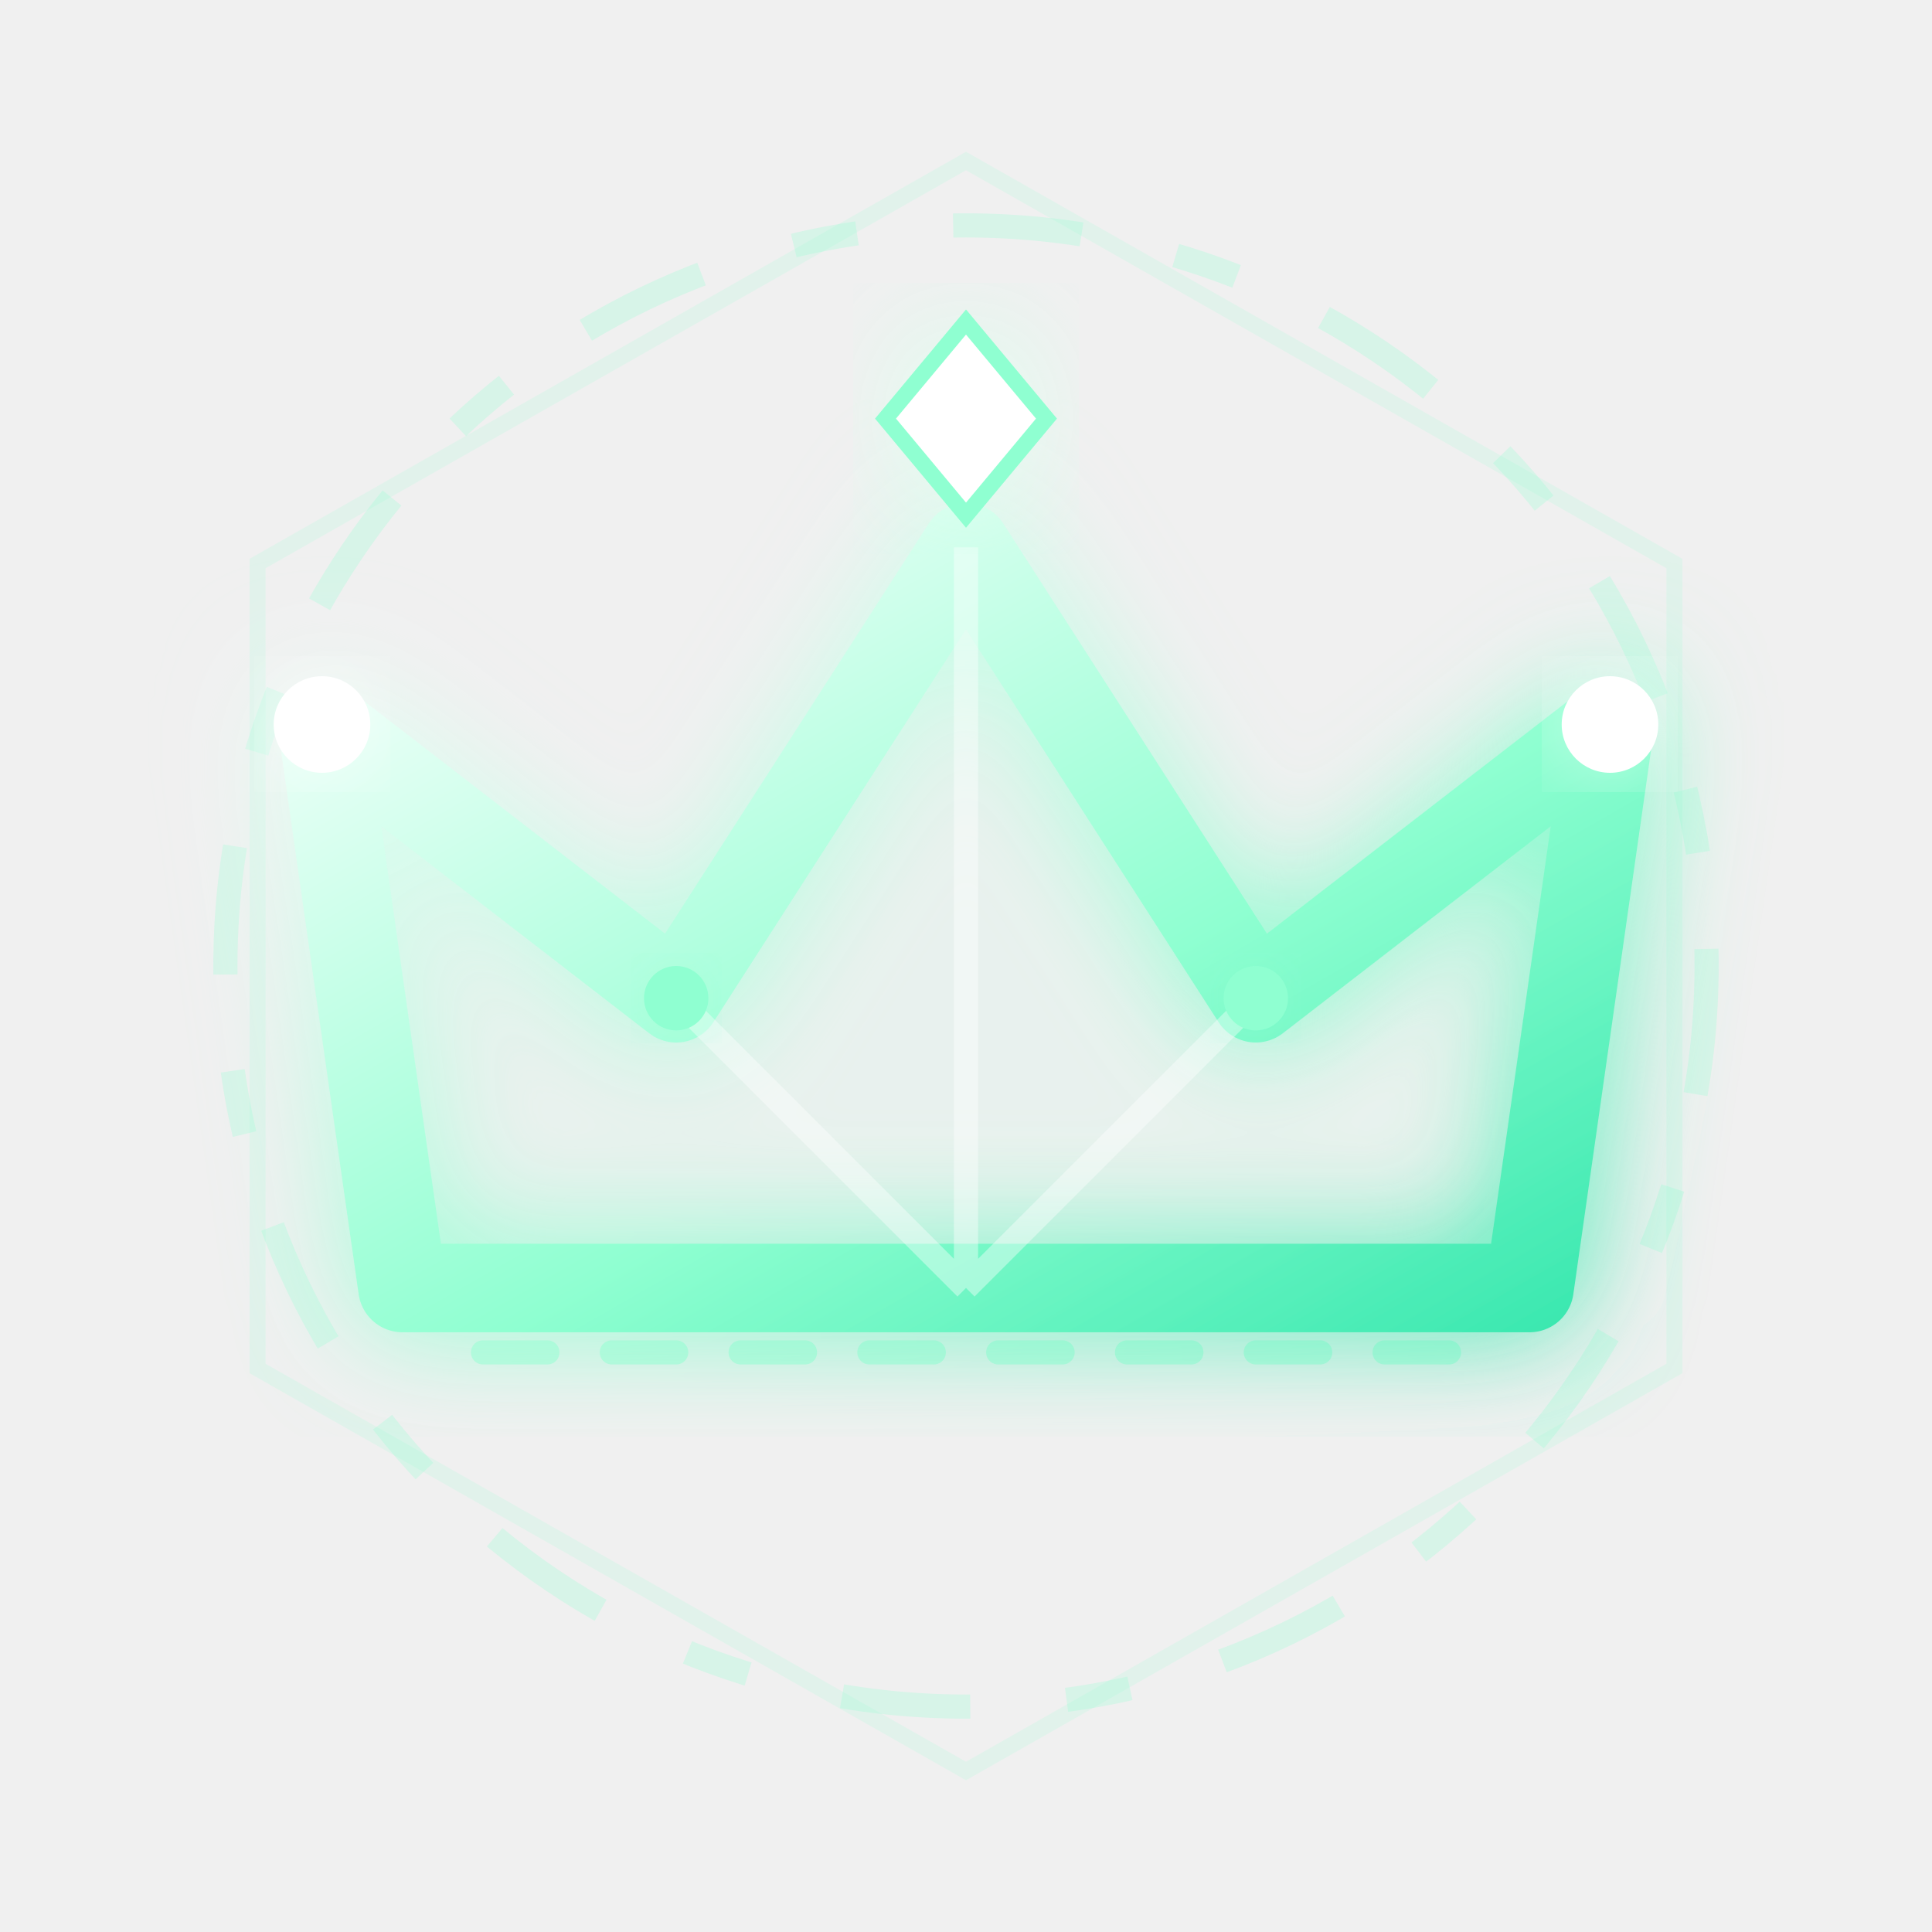
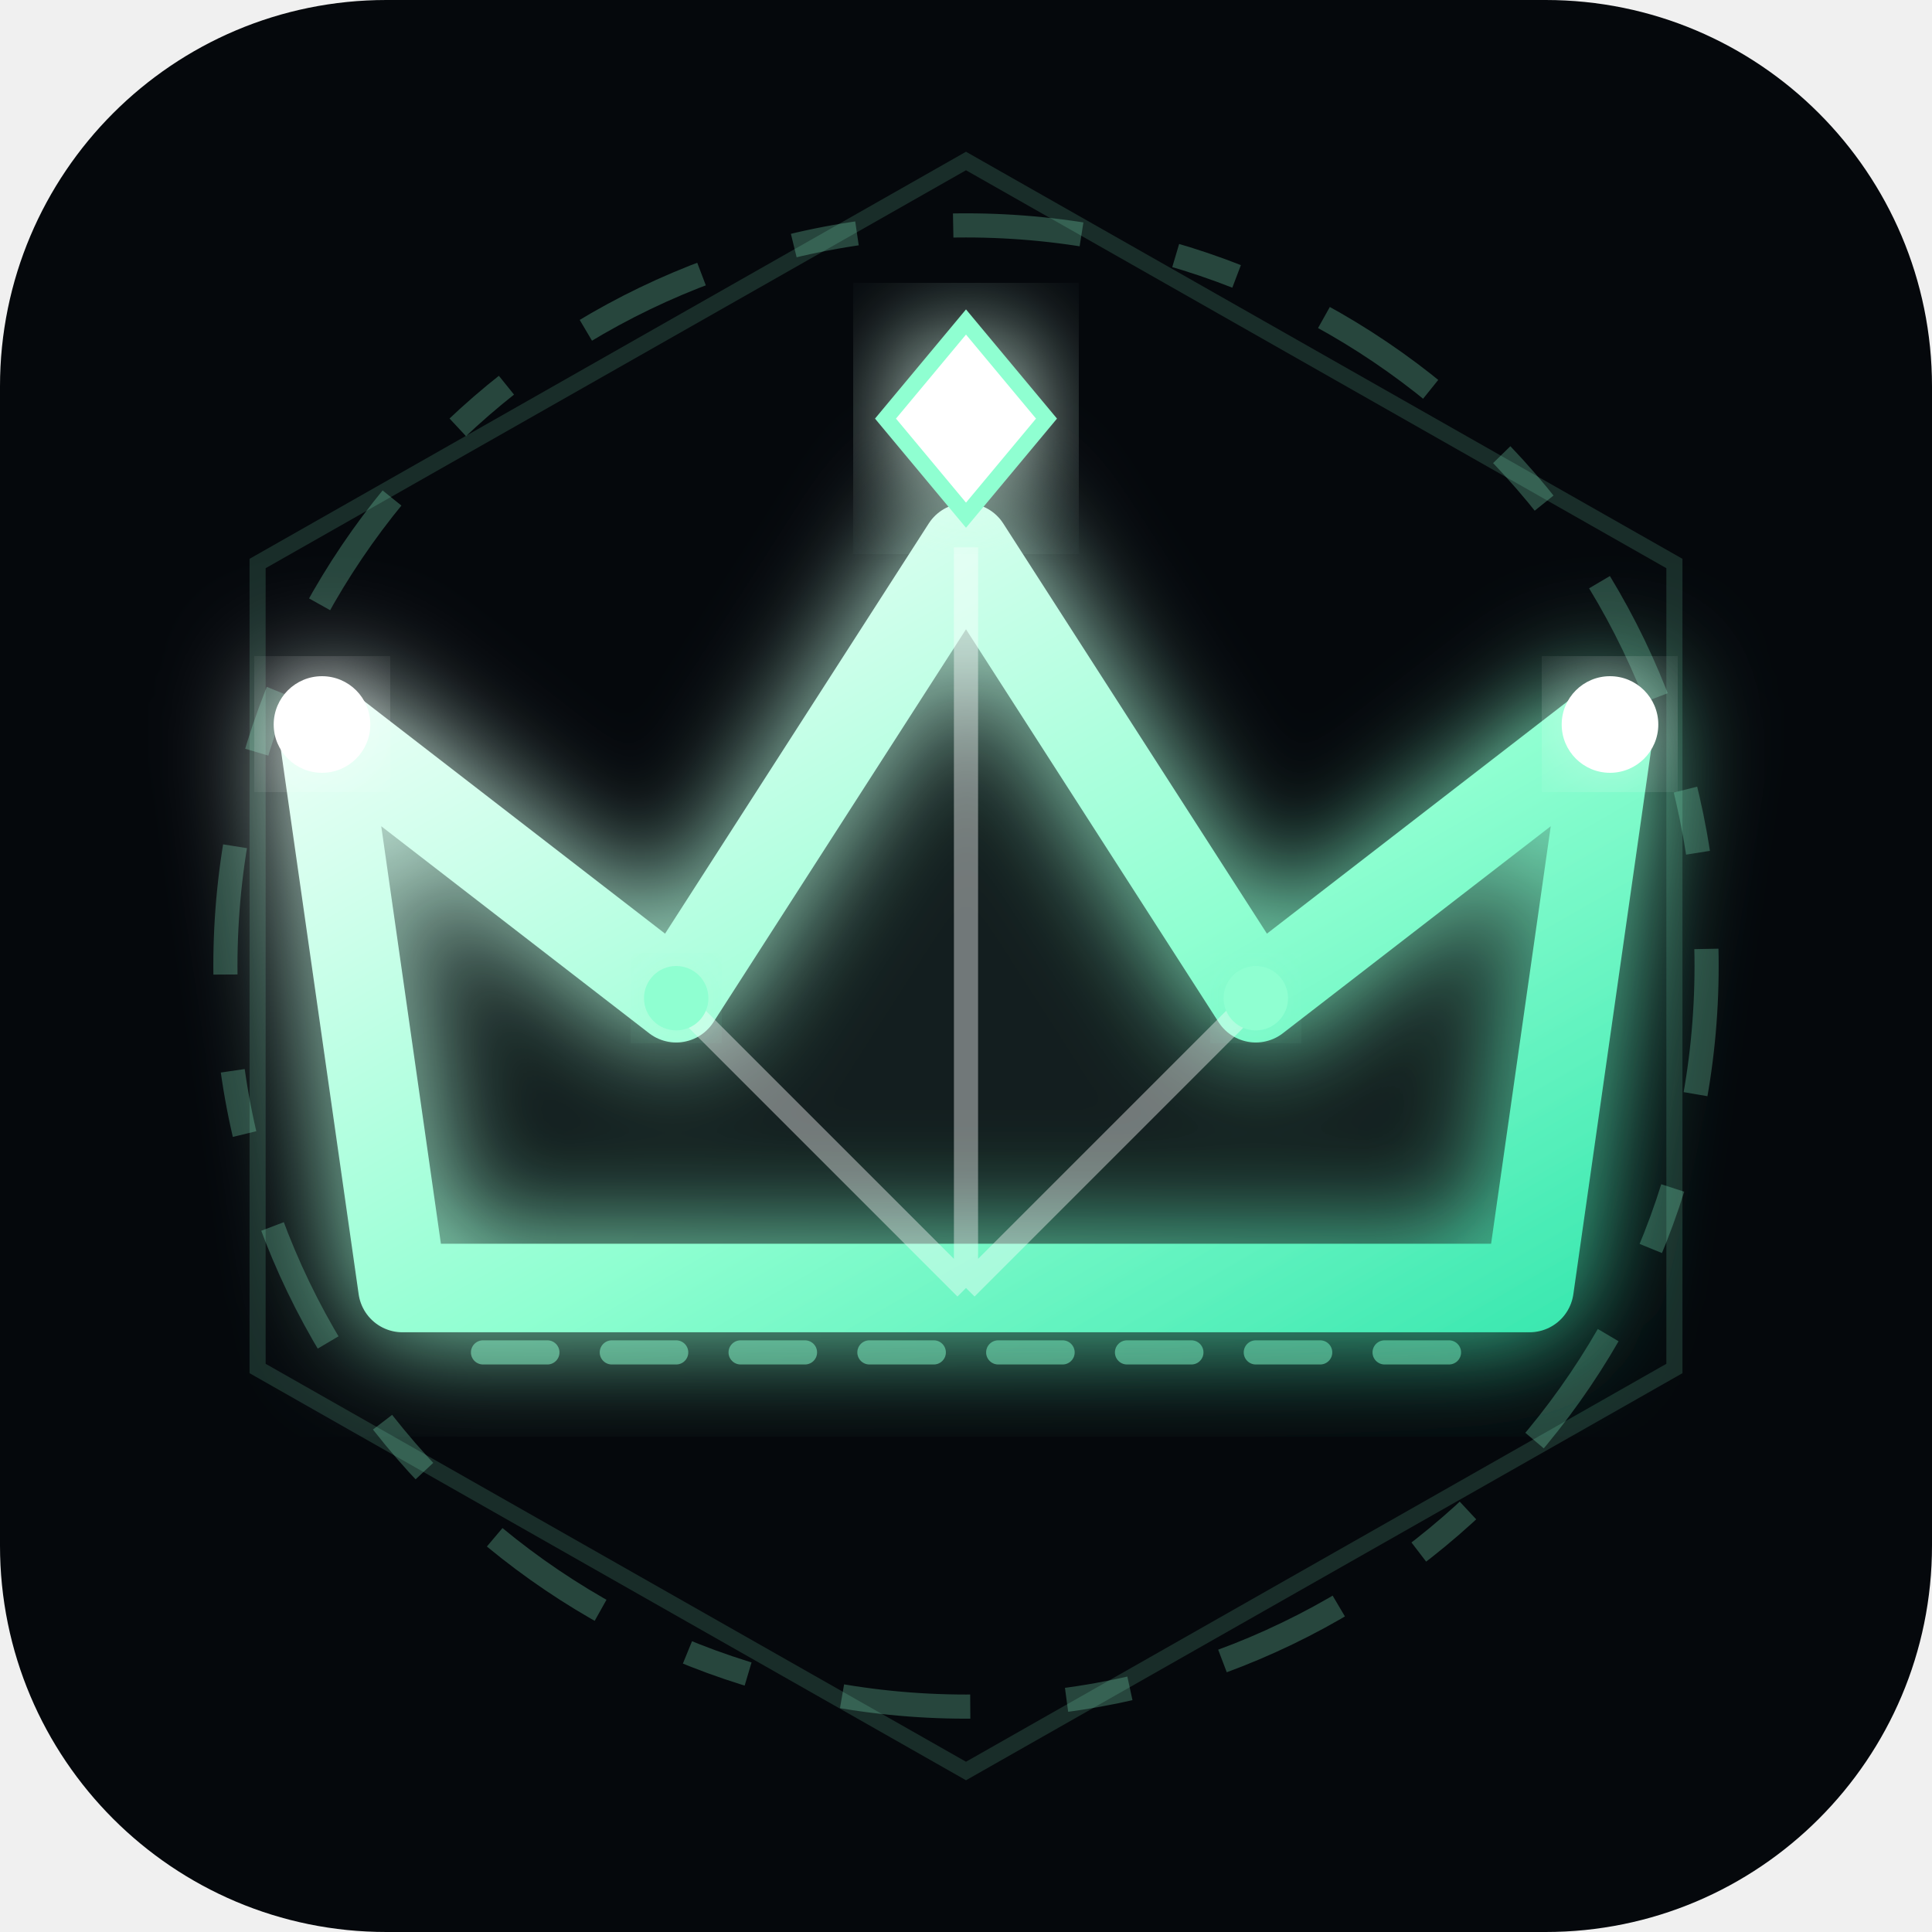
<svg xmlns="http://www.w3.org/2000/svg" viewBox="0 0 120 120" fill="none">
  <defs>
    <linearGradient id="crown-grad" x1="0%" y1="0%" x2="100%" y2="100%">
      <stop offset="0%" stop-color="#FFFFFF" />
      <stop offset="60%" stop-color="#8FFFD1" />
      <stop offset="100%" stop-color="#3BE8B0" />
    </linearGradient>
    <filter id="neon-glow" x="-20%" y="-20%" width="140%" height="140%">
      <feGaussianBlur stdDeviation="3.5" result="blur" />
      <feComposite in="SourceGraphic" in2="blur" operator="over" />
    </filter>
  </defs>
+   <rect width="120" height="120" rx="24" fill="#05080c" />
  <polygon points="60,10 104,35 104,85 60,110 16,85 16,35" stroke="#8FFFD1" stroke-width="1" stroke-opacity="0.15" />
  <circle cx="60" cy="60" r="46" stroke="#8FFFD1" stroke-width="1.5" stroke-opacity="0.25" stroke-dasharray="8 6 4 6" />
  <path d="M25 80 L95 80" stroke="#8FFFD1" stroke-width="4" stroke-linecap="round" stroke-opacity="0.3" />
  <path d="M30 84 L90 84" stroke="#8FFFD1" stroke-width="1.5" stroke-linecap="round" stroke-opacity="0.5" stroke-dasharray="4 4" />
  <path d="M25 80 L20 45 L42 62 L60 34 L78 62 L100 45 L95 80 Z" stroke="url(#crown-grad)" stroke-width="5.5" stroke-linejoin="round" stroke-linecap="round" fill="#8FFFD1" fill-opacity="0.05" filter="url(#neon-glow)" />
  <path d="M42 62 L60 80 M78 62 L60 80 M60 34 L60 80" stroke="#FFFFFF" stroke-width="1.5" stroke-opacity="0.4" />
  <circle cx="20" cy="45" r="3" fill="#FFFFFF" filter="url(#neon-glow)" />
  <circle cx="100" cy="45" r="3" fill="#FFFFFF" filter="url(#neon-glow)" />
  <circle cx="42" cy="62" r="2" fill="#8FFFD1" filter="url(#neon-glow)" />
  <circle cx="78" cy="62" r="2" fill="#8FFFD1" filter="url(#neon-glow)" />
  <path d="M60 20 L65 26 L60 32 L55 26 Z" fill="#FFFFFF" stroke="#8FFFD1" stroke-width="1" filter="url(#neon-glow)" />
</svg>
